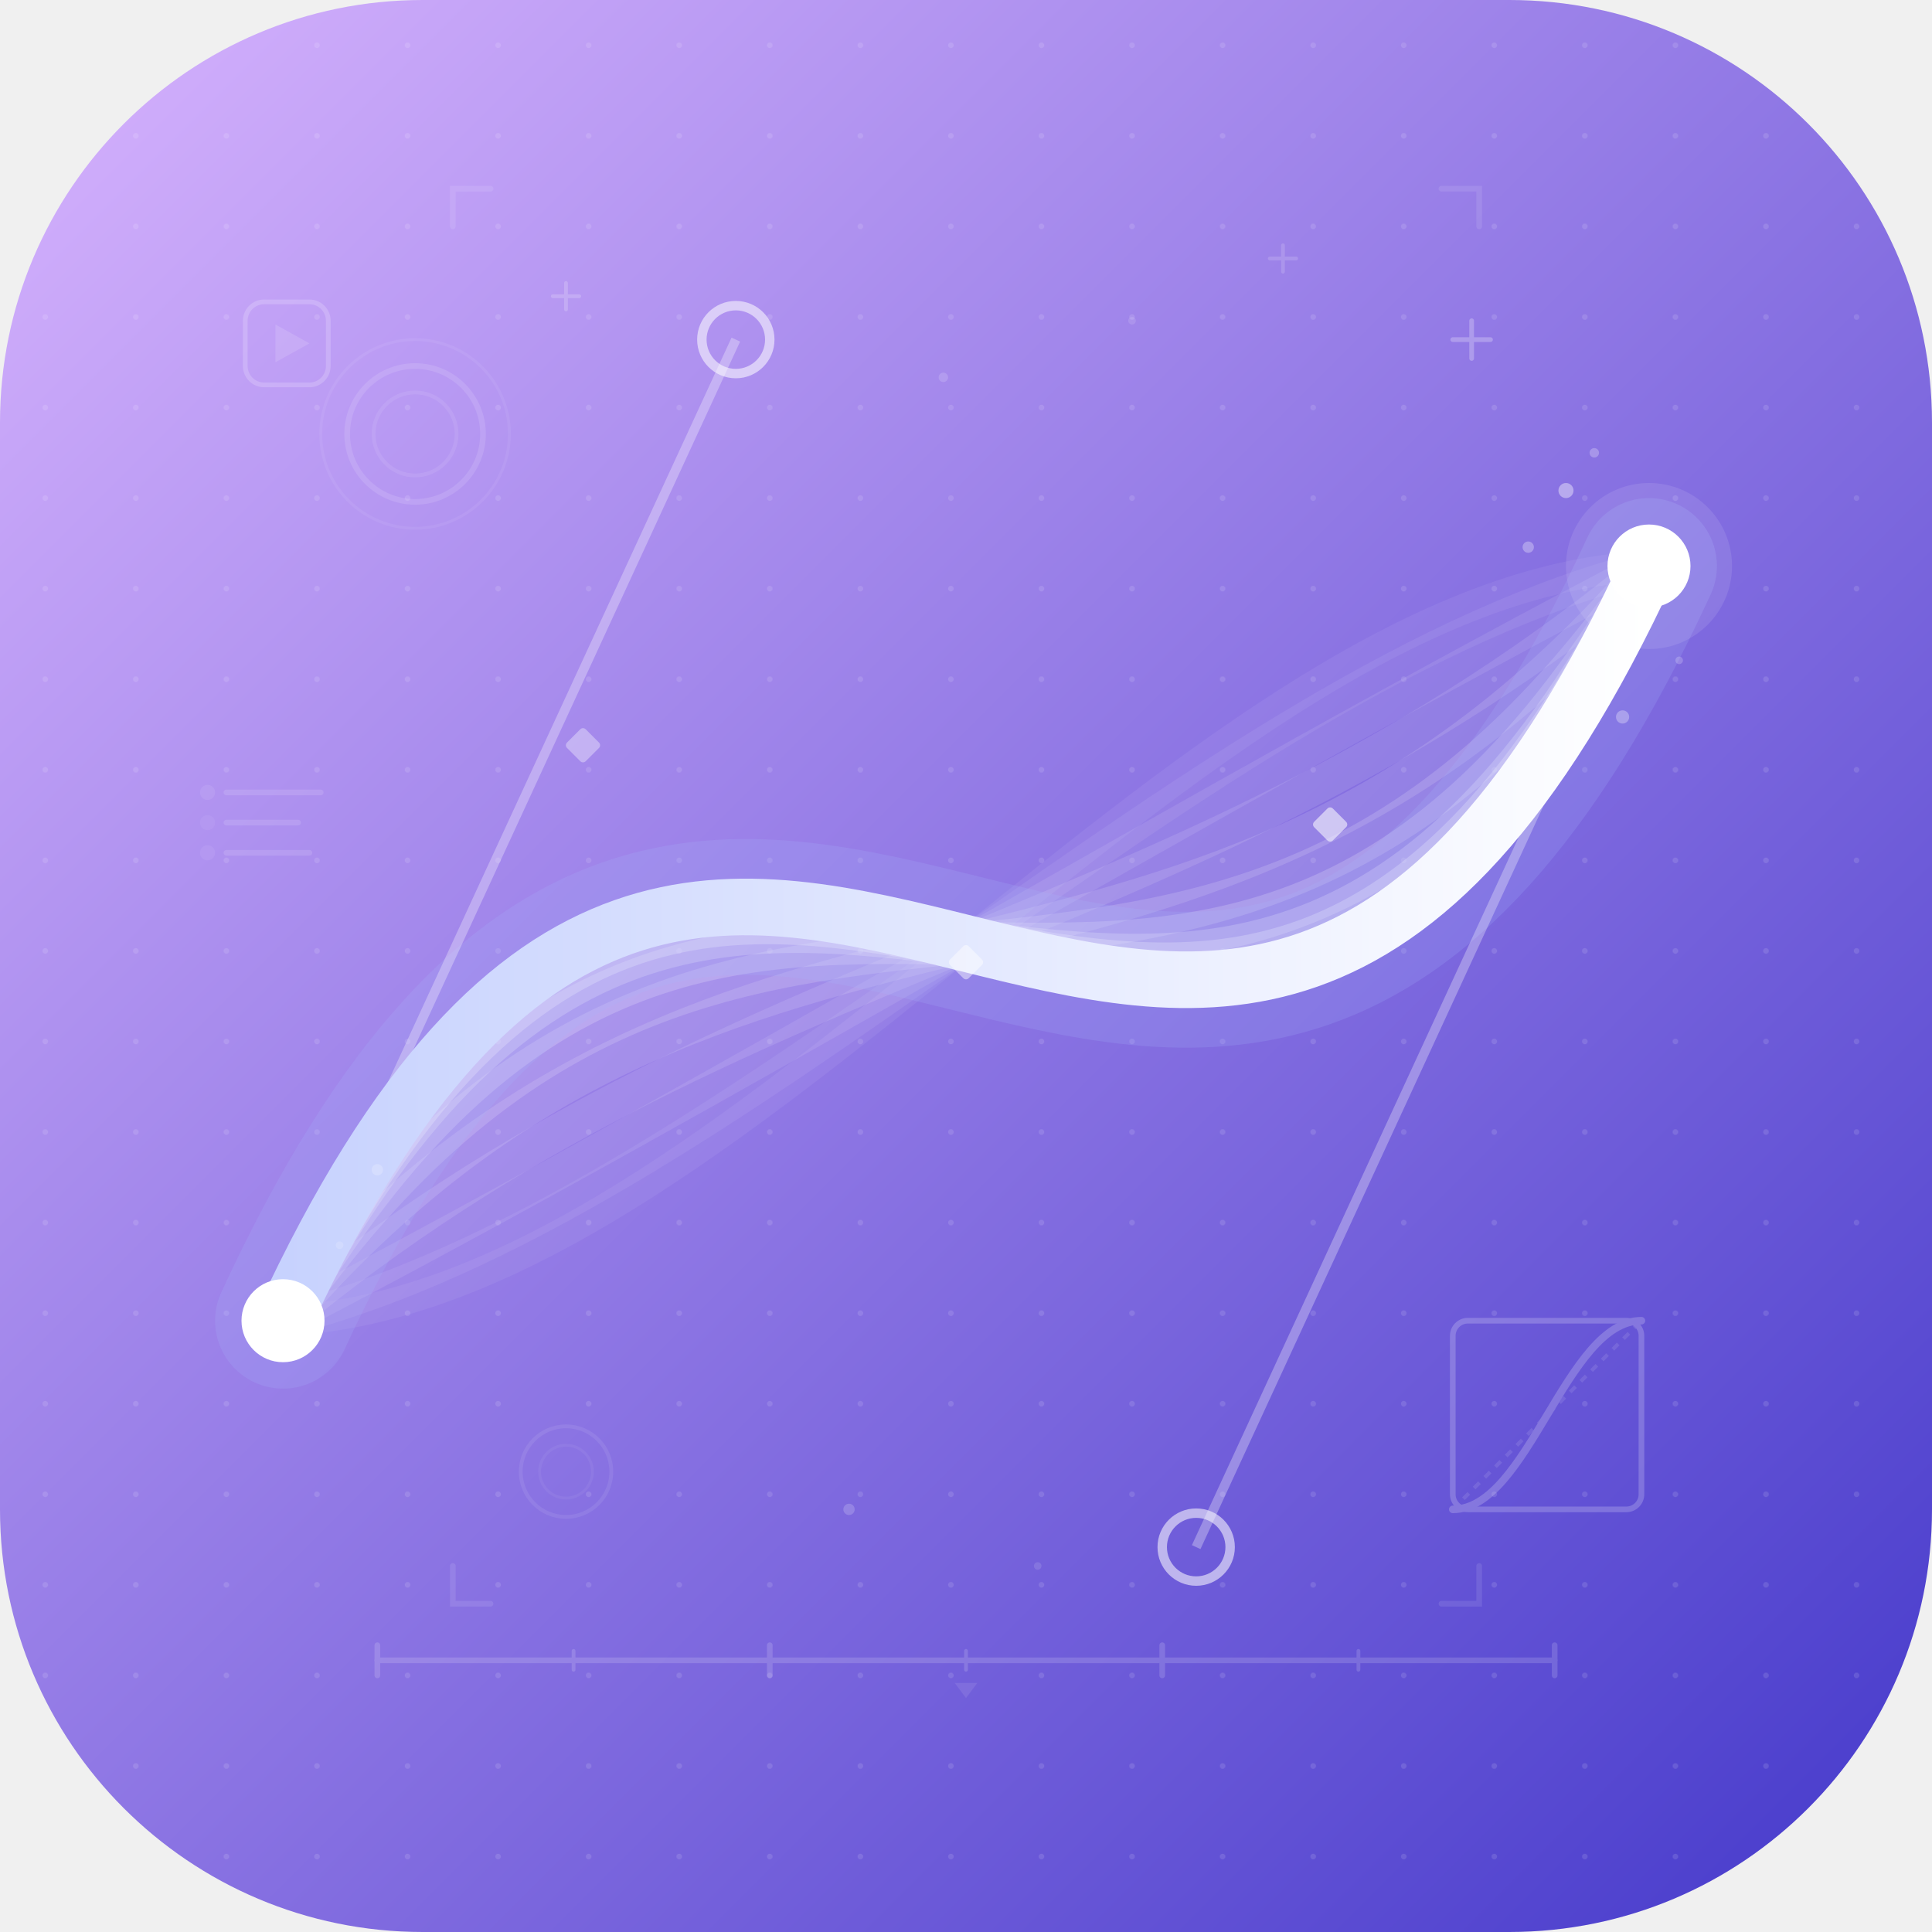
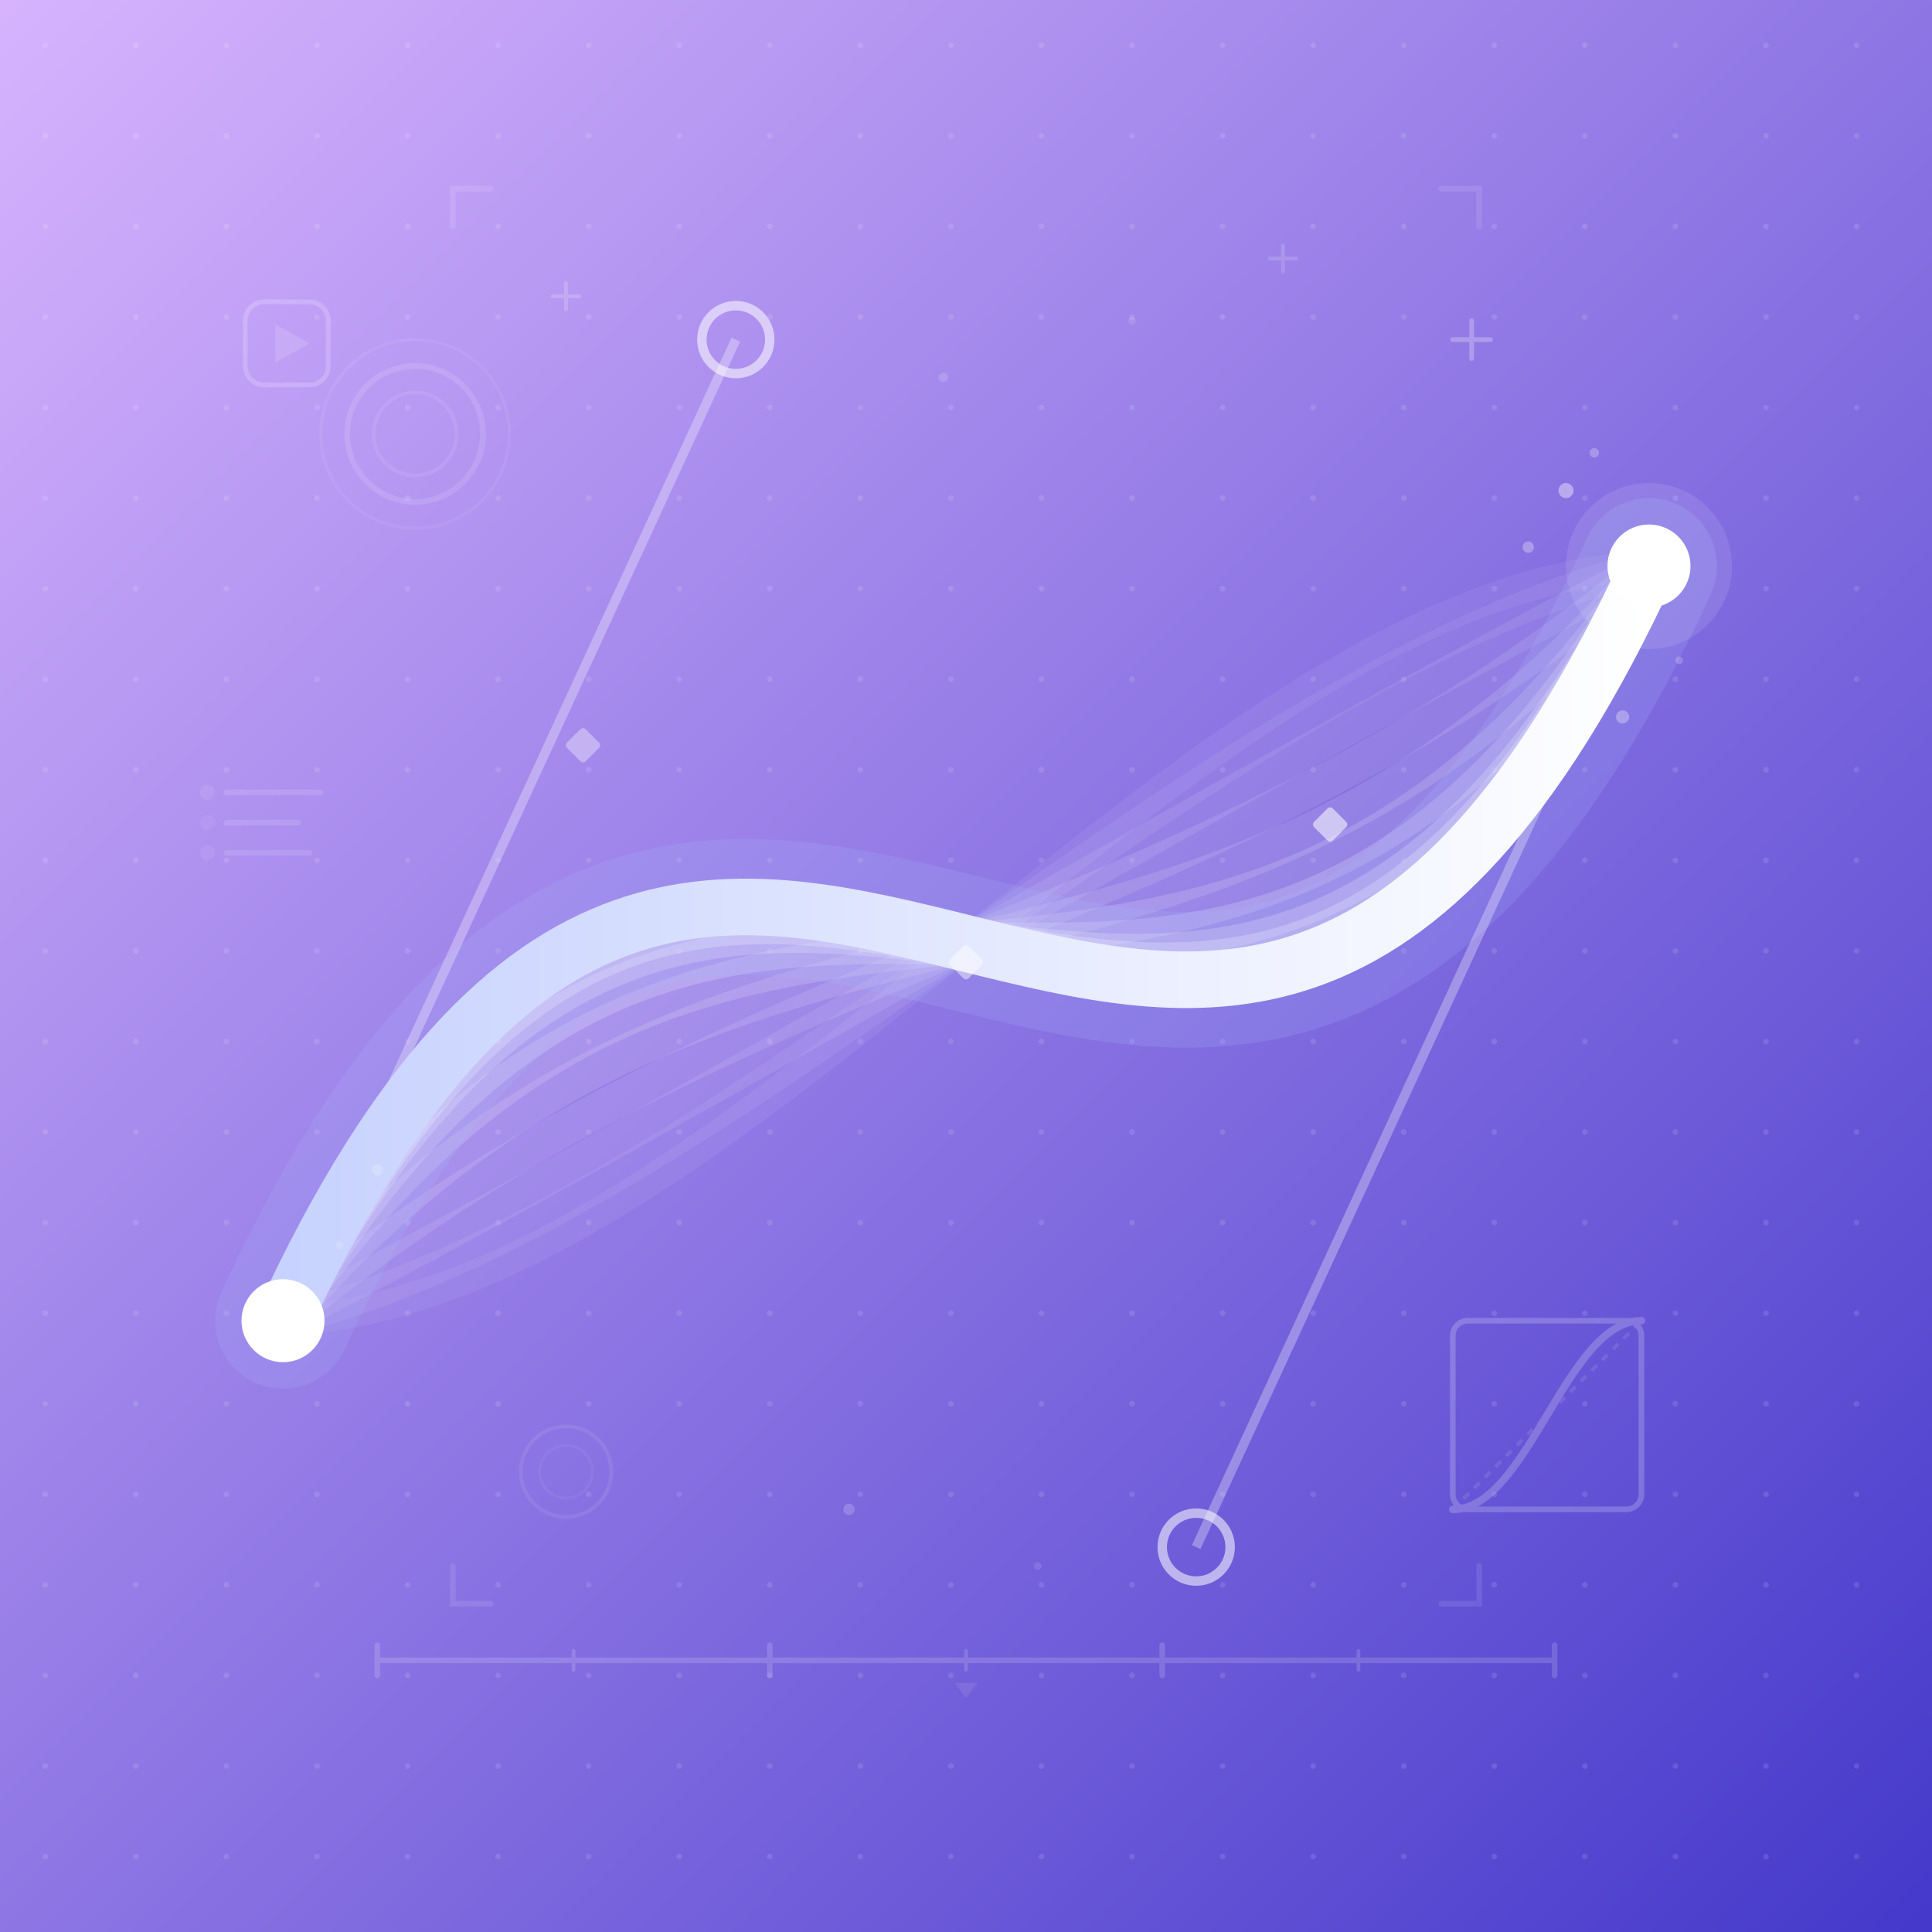
<svg xmlns="http://www.w3.org/2000/svg" viewBox="0 0 1024 1024" width="1024" height="1024">
  <defs>
    <linearGradient id="bg" x1="0" y1="0" x2="1" y2="1">
      <stop offset="0%" stop-color="#D8B4FE" />
      <stop offset="100%" stop-color="#4338CA" />
    </linearGradient>
    <linearGradient id="curve-main" x1="0" y1="0" x2="1" y2="0">
      <stop offset="0%" stop-color="#C7D2FE" />
      <stop offset="100%" stop-color="#FFFFFF" />
    </linearGradient>
    <pattern id="dots" x="0" y="0" width="48" height="48" patternUnits="userSpaceOnUse">
      <circle cx="24" cy="24" r="1.5" fill="#FFFFFF" opacity="0.12" />
    </pattern>
  </defs>
-   <rect width="1024" height="1024" rx="224" ry="224" fill="url(#bg)" />
-   <rect width="1024" height="1024" rx="224" ry="224" fill="url(#dots)" />
+   <rect width="1024" height="1024" fill="url(#bg)" />
+   <rect width="1024" height="1024" fill="url(#dots)" />
  <path d="M 150 700 C 390 690, 634 310, 874 300" fill="none" stroke="#FFFFFF" stroke-opacity="0.06" stroke-width="16" stroke-linecap="round" />
  <path d="M 150 700 C 390 640, 634 360, 874 300" fill="none" stroke="#FFFFFF" stroke-opacity="0.07" stroke-width="17" stroke-linecap="round" />
  <path d="M 150 700 C 390 575, 634 425, 874 300" fill="none" stroke="#FFFFFF" stroke-opacity="0.09" stroke-width="18" stroke-linecap="round" />
  <path d="M 150 700 C 390 500, 634 500, 874 300" fill="none" stroke="#FFFFFF" stroke-opacity="0.11" stroke-width="19" stroke-linecap="round" />
  <path d="M 150 700 C 390 420, 634 580, 874 300" fill="none" stroke="#FFFFFF" stroke-opacity="0.13" stroke-width="20" stroke-linecap="round" />
  <path d="M 150 700 C 390 350, 634 650, 874 300" fill="none" stroke="#FFFFFF" stroke-opacity="0.16" stroke-width="21" stroke-linecap="round" />
  <path d="M 150 700 C 390 290, 634 710, 874 300" fill="none" stroke="#FFFFFF" stroke-opacity="0.19" stroke-width="23" stroke-linecap="round" />
  <path d="M 150 700 C 390 240, 634 760, 874 300" fill="none" stroke="#FFFFFF" stroke-opacity="0.23" stroke-width="25" stroke-linecap="round" />
  <path d="M 150 700 C 390 210, 634 790, 874 300" fill="none" stroke="#FFFFFF" stroke-opacity="0.27" stroke-width="27" stroke-linecap="round" />
  <path d="M 150 700 C 390 180, 634 820, 874 300" fill="none" stroke="#A5B4FC" stroke-opacity="0.2" stroke-width="72" stroke-linecap="round" />
  <line x1="150" y1="700" x2="390" y2="180" stroke="#FFFFFF" stroke-opacity="0.3" stroke-width="5" />
  <line x1="874" y1="300" x2="634" y2="820" stroke="#FFFFFF" stroke-opacity="0.3" stroke-width="5" />
  <path d="M 150 700 C 390 180, 634 820, 874 300" fill="none" stroke="url(#curve-main)" stroke-width="30" stroke-linecap="round" />
  <rect x="302" y="388" width="14" height="14" rx="2" transform="rotate(45, 309, 395)" fill="#FFFFFF" opacity="0.35" />
  <rect x="505" y="503" width="14" height="14" rx="2" transform="rotate(45, 512, 510)" fill="#FFFFFF" opacity="0.45" />
  <rect x="698" y="430" width="14" height="14" rx="2" transform="rotate(45, 705, 437)" fill="#FFFFFF" opacity="0.55" />
  <circle cx="390" cy="180" r="18" fill="none" stroke="#FFFFFF" stroke-opacity="0.55" stroke-width="5" />
  <circle cx="634" cy="820" r="18" fill="none" stroke="#FFFFFF" stroke-opacity="0.55" stroke-width="5" />
  <circle cx="150" cy="700" r="22" fill="#FFFFFF" />
  <circle cx="874" cy="300" r="22" fill="#FFFFFF" />
  <circle cx="874" cy="300" r="44" fill="#FFFFFF" opacity="0.1" />
  <circle cx="830" cy="260" r="4" fill="#FFFFFF" opacity="0.4" />
  <circle cx="810" cy="290" r="3" fill="#FFFFFF" opacity="0.3" />
  <circle cx="845" cy="240" r="2.5" fill="#FFFFFF" opacity="0.25" />
  <circle cx="220" cy="230" r="36" fill="none" stroke="#FFFFFF" stroke-opacity="0.12" stroke-width="3" />
  <circle cx="220" cy="230" r="22" fill="none" stroke="#FFFFFF" stroke-opacity="0.08" stroke-width="2" />
  <circle cx="220" cy="230" r="50" fill="none" stroke="#FFFFFF" stroke-opacity="0.06" stroke-width="1.5" />
  <g opacity="0.25" stroke="#FFFFFF" stroke-width="2.5" stroke-linecap="round">
    <line x1="780" y1="170" x2="780" y2="190" />
    <line x1="770" y1="180" x2="790" y2="180" />
  </g>
  <g opacity="0.15" stroke="#FFFFFF" stroke-width="2" stroke-linecap="round">
    <line x1="680" y1="130" x2="680" y2="144" />
    <line x1="673" y1="137" x2="687" y2="137" />
  </g>
  <g opacity="0.18" stroke="#FFFFFF" stroke-width="2" stroke-linecap="round">
    <line x1="300" y1="150" x2="300" y2="164" />
    <line x1="293" y1="157" x2="307" y2="157" />
  </g>
  <g transform="translate(130, 160)" opacity="0.18">
    <rect x="0" y="0" width="44" height="44" rx="10" fill="none" stroke="#FFFFFF" stroke-width="2.5" />
    <polygon points="16,12 16,32 34,22" fill="#FFFFFF" opacity="0.7" />
  </g>
  <g transform="translate(120, 420)" opacity="0.12">
    <line x1="0" y1="0" x2="50" y2="0" stroke="#FFFFFF" stroke-width="3" stroke-linecap="round" />
    <line x1="0" y1="16" x2="38" y2="16" stroke="#FFFFFF" stroke-width="3" stroke-linecap="round" />
    <line x1="0" y1="32" x2="44" y2="32" stroke="#FFFFFF" stroke-width="3" stroke-linecap="round" />
    <circle cx="-10" cy="0" r="4" fill="#FFFFFF" opacity="0.6" />
    <circle cx="-10" cy="16" r="4" fill="#FFFFFF" opacity="0.4" />
    <circle cx="-10" cy="32" r="4" fill="#FFFFFF" opacity="0.5" />
  </g>
  <g stroke="#FFFFFF" stroke-opacity="0.1" stroke-width="3" stroke-linecap="round" fill="none">
    <path d="M 260 100 L 240 100 L 240 120" />
    <path d="M 764 100 L 784 100 L 784 120" />
    <path d="M 240 830 L 240 850 L 260 850" />
    <path d="M 784 830 L 784 850 L 764 850" />
  </g>
  <circle cx="200" cy="620" r="3" fill="#FFFFFF" opacity="0.2" />
  <circle cx="180" cy="660" r="2" fill="#FFFFFF" opacity="0.15" />
  <circle cx="860" cy="380" r="3.5" fill="#FFFFFF" opacity="0.3" />
  <circle cx="890" cy="350" r="2" fill="#FFFFFF" opacity="0.2" />
  <circle cx="500" cy="200" r="2.5" fill="#FFFFFF" opacity="0.15" />
  <circle cx="600" cy="170" r="2" fill="#FFFFFF" opacity="0.12" />
  <circle cx="450" cy="800" r="3" fill="#FFFFFF" opacity="0.18" />
  <circle cx="550" cy="830" r="2" fill="#FFFFFF" opacity="0.12" />
  <circle cx="300" cy="780" r="24" fill="none" stroke="#FFFFFF" stroke-opacity="0.08" stroke-width="2" />
  <circle cx="300" cy="780" r="14" fill="none" stroke="#FFFFFF" stroke-opacity="0.05" stroke-width="1.5" />
  <g transform="translate(770, 700)" opacity="0.2">
    <rect x="0" y="0" width="100" height="100" rx="8" fill="none" stroke="#FFFFFF" stroke-width="3" />
    <line x1="0" y1="100" x2="100" y2="0" stroke="#FFFFFF" stroke-width="2" stroke-dasharray="4 4" opacity="0.5" />
    <path d="M 0 100 C 40 100, 60 0, 100 0" fill="none" stroke="#FFFFFF" stroke-width="4" stroke-linecap="round" />
  </g>
  <g transform="translate(200, 880)" opacity="0.15">
    <line x1="0" y1="0" x2="624" y2="0" stroke="#FFFFFF" stroke-width="3" stroke-linecap="round" />
    <line x1="0" y1="-8" x2="0" y2="8" stroke="#FFFFFF" stroke-width="3" stroke-linecap="round" />
    <line x1="104" y1="-5" x2="104" y2="5" stroke="#FFFFFF" stroke-width="2" stroke-linecap="round" />
    <line x1="208" y1="-8" x2="208" y2="8" stroke="#FFFFFF" stroke-width="3" stroke-linecap="round" />
    <line x1="312" y1="-5" x2="312" y2="5" stroke="#FFFFFF" stroke-width="2" stroke-linecap="round" />
    <line x1="416" y1="-8" x2="416" y2="8" stroke="#FFFFFF" stroke-width="3" stroke-linecap="round" />
    <line x1="520" y1="-5" x2="520" y2="5" stroke="#FFFFFF" stroke-width="2" stroke-linecap="round" />
    <line x1="624" y1="-8" x2="624" y2="8" stroke="#FFFFFF" stroke-width="3" stroke-linecap="round" />
    <polygon points="306,12 318,12 312,20" fill="#FFFFFF" opacity="0.6" />
  </g>
</svg>
